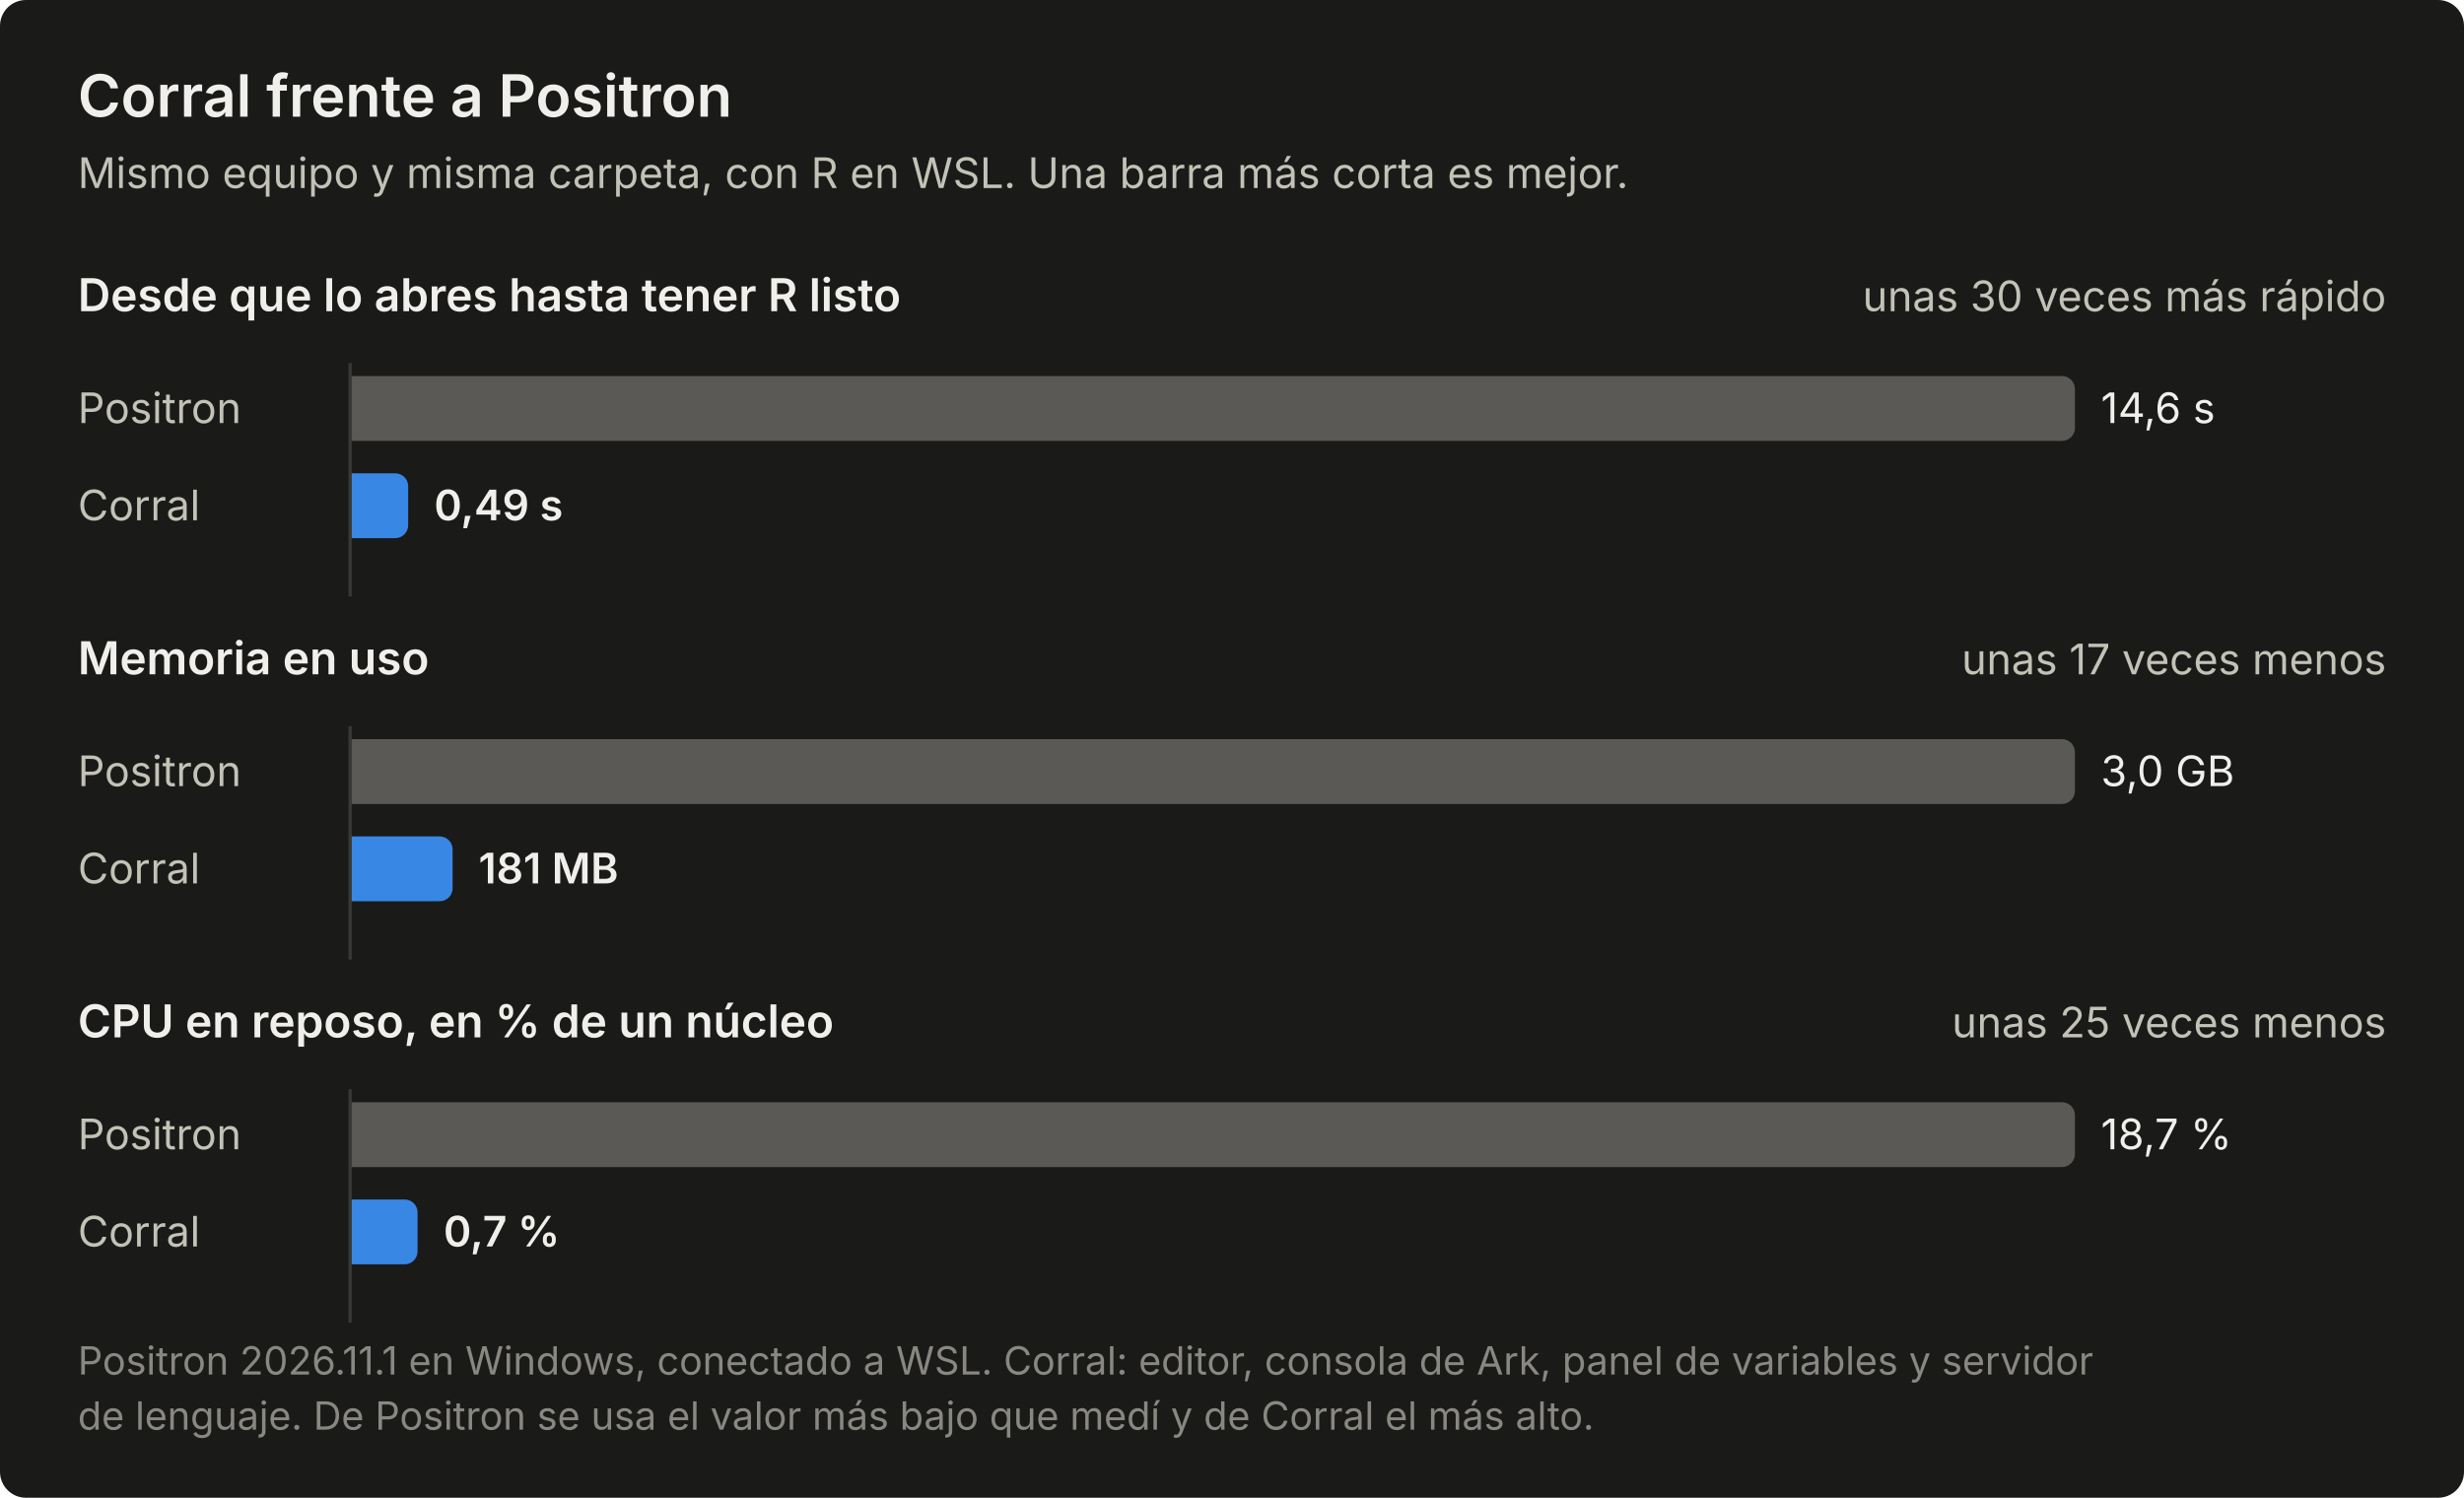
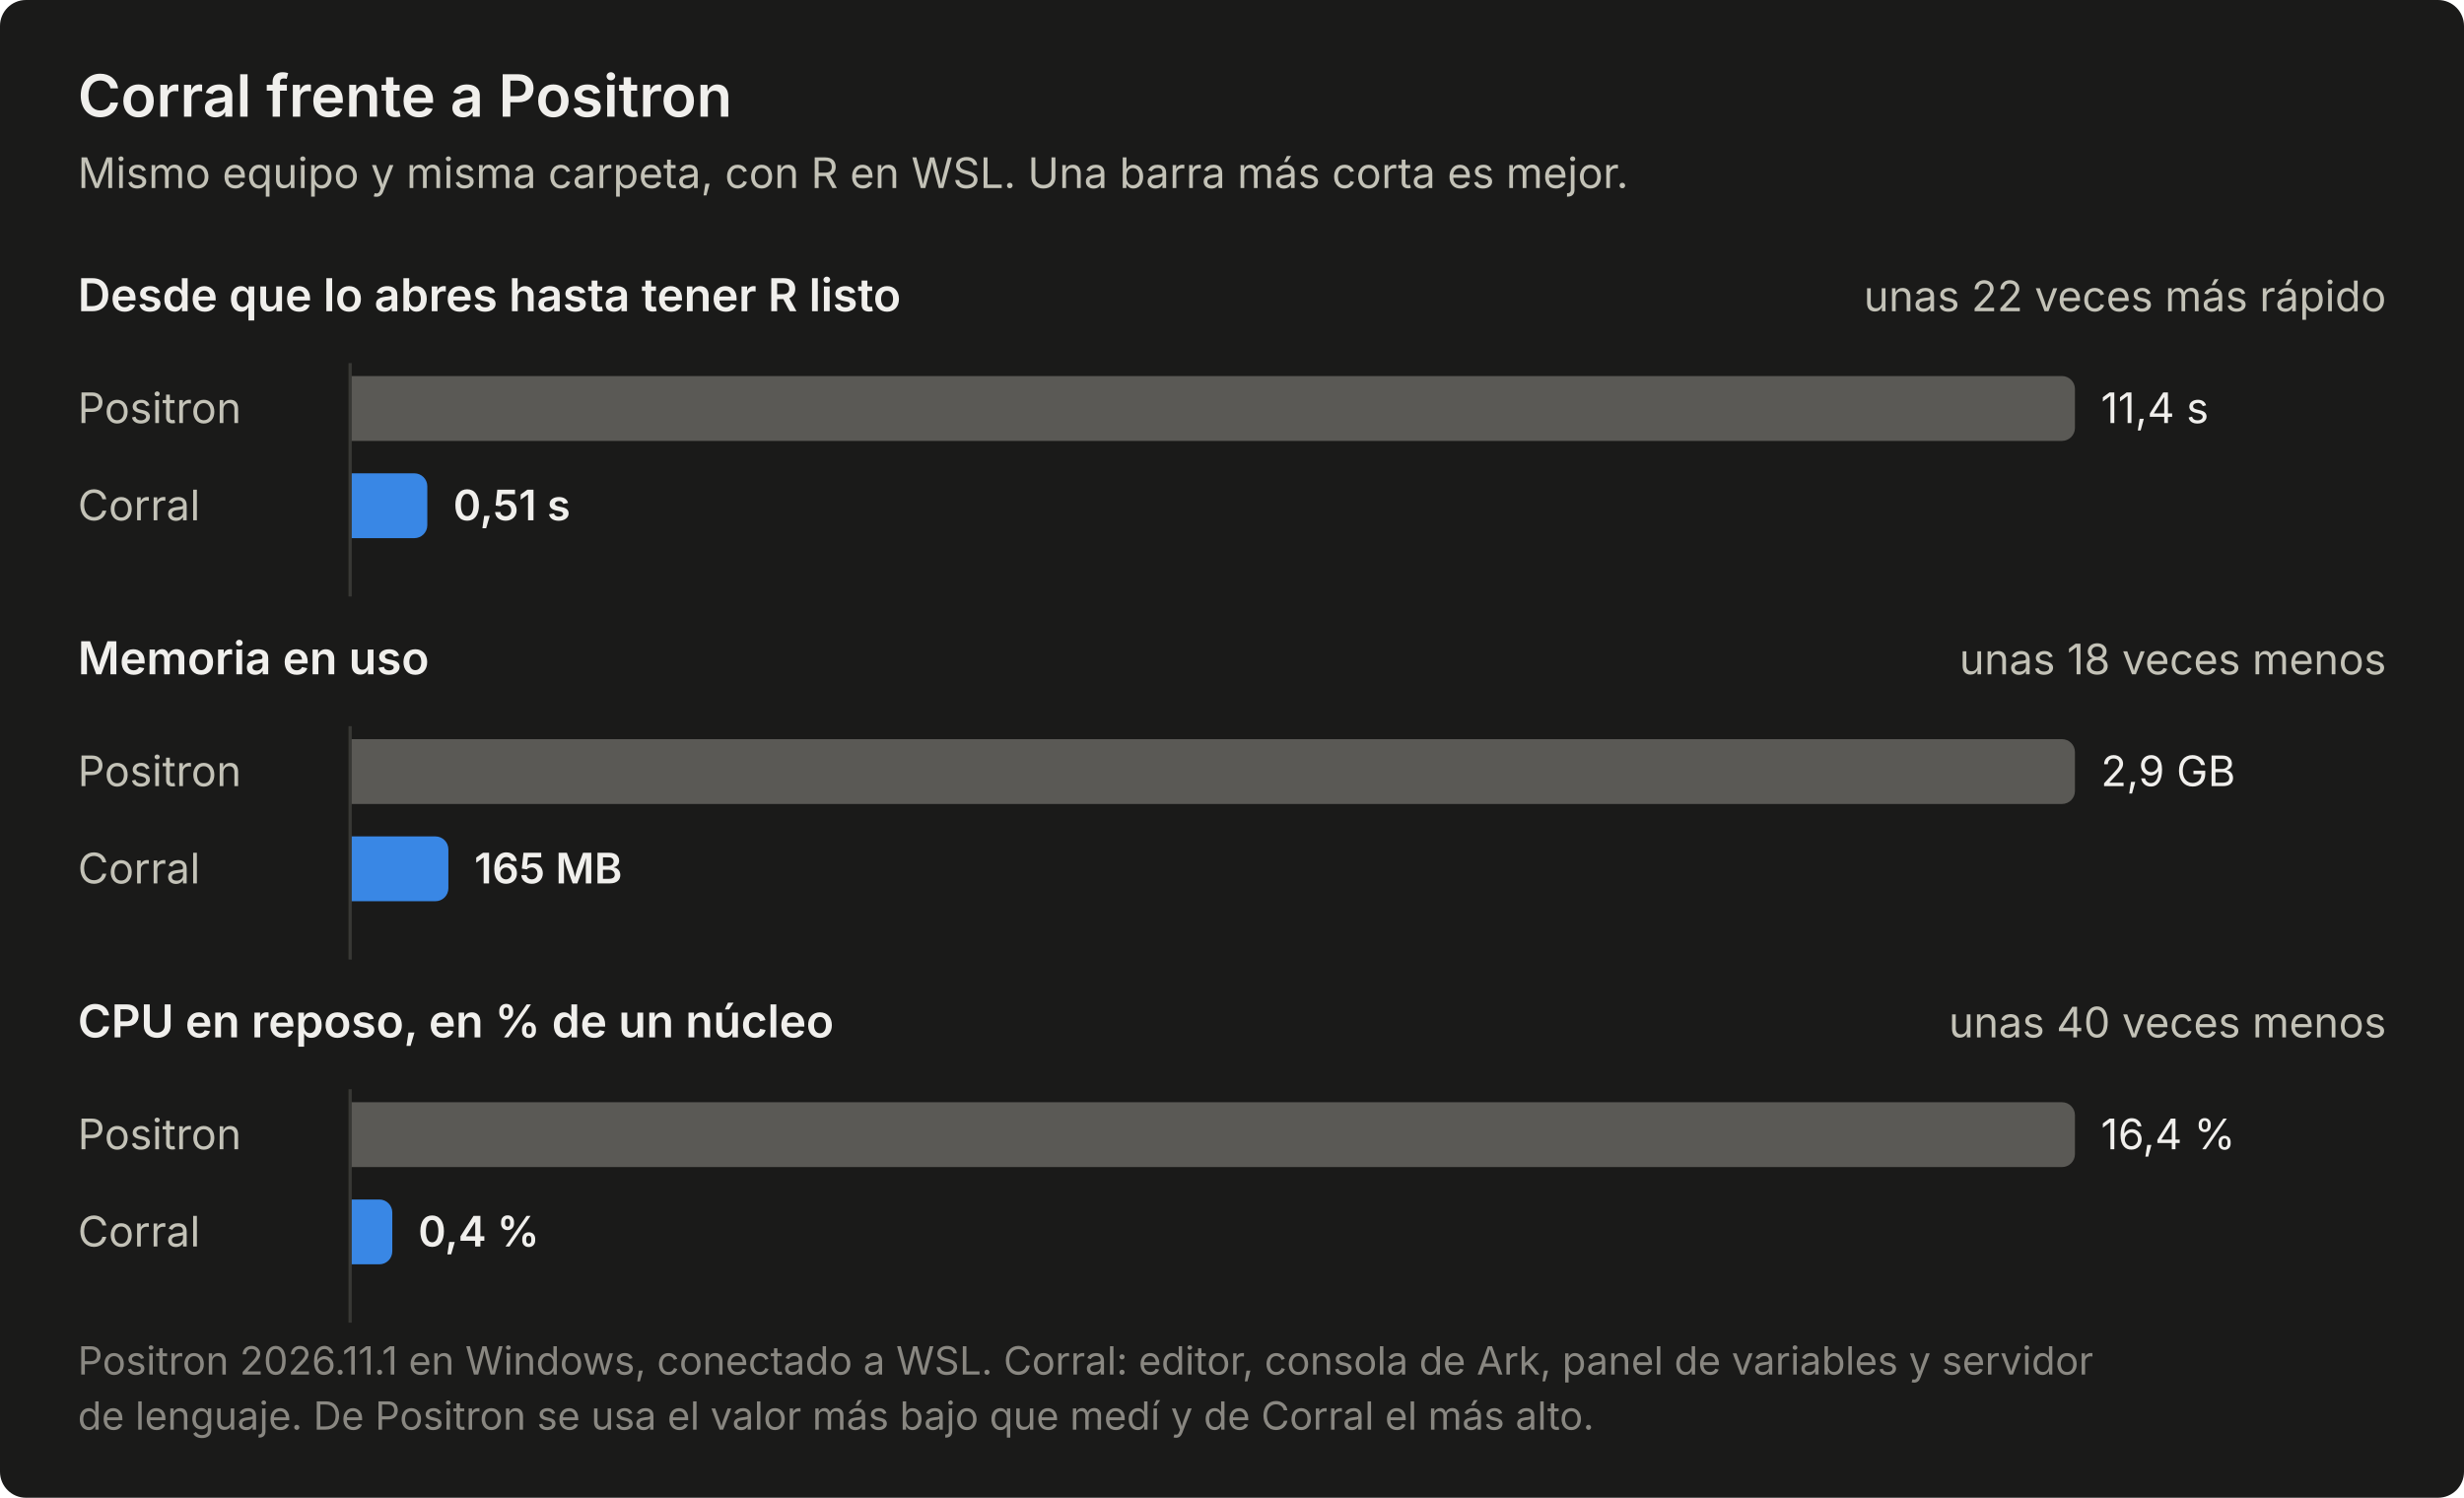
<svg xmlns="http://www.w3.org/2000/svg" viewBox="0 0 760 462" width="760" height="462" role="img" font-family="system-ui, -apple-system, &quot;Segoe UI&quot;, sans-serif">
  <rect width="760" height="462" rx="8" fill="#1a1a19" />
  <text x="24.0" y="36.0" font-size="18" font-weight="600" fill="#f0efec" text-anchor="start">Corral frente a Positron</text>
  <text x="24.0" y="58.0" font-size="13" font-weight="400" fill="#c3c2b7" text-anchor="start">Mismo equipo y misma carpeta, con R en WSL. Una barra más corta es mejor.</text>
  <text x="24.0" y="96.0" font-size="14" font-weight="600" fill="#f0efec" text-anchor="start">Desde que lo abres hasta tener R listo</text>
-   <text x="736.0" y="96.0" font-size="13" font-weight="400" fill="#c3c2b7" text-anchor="end">unas 30 veces más rápido</text>
+   <text x="736.0" y="96.0" font-size="13" font-weight="400" fill="#c3c2b7" text-anchor="end">unas 22 veces más rápido</text>
  <text x="24.0" y="130.5" font-size="13" font-weight="400" fill="#c3c2b7" text-anchor="start">Positron</text>
  <path d="M108.0,116.0 h528.0 a4,4 0 0 1 4,4 v12.0 a4,4 0 0 1 -4,4 h-528.0 z" fill="#5a5955" />
-   <text x="648.0" y="130.5" font-size="13" font-weight="400" fill="#f0efec" text-anchor="start">14,6 s</text>
+   <text x="648.0" y="130.5" font-size="13" font-weight="400" fill="#f0efec" text-anchor="start">11,4 s</text>
  <text x="24.0" y="160.5" font-size="13" font-weight="400" fill="#c3c2b7" text-anchor="start">Corral</text>
-   <path d="M108.0,146.0 h13.9 a4,4 0 0 1 4,4 v12.0 a4,4 0 0 1 -4,4 h-13.9 z" fill="#3987e5" />
-   <text x="133.9" y="160.5" font-size="13" font-weight="600" fill="#f0efec" text-anchor="start">0,49 s</text>
+   <path d="M108.0,146.0 h19.8 a4,4 0 0 1 4,4 v12.0 a4,4 0 0 1 -4,4 h-19.8 z" fill="#3987e5" />
+   <text x="139.8" y="160.5" font-size="13" font-weight="600" fill="#f0efec" text-anchor="start">0,51 s</text>
  <line x1="108" y1="112" x2="108" y2="184" stroke="#383835" stroke-width="1" />
  <text x="24.0" y="208.0" font-size="14" font-weight="600" fill="#f0efec" text-anchor="start">Memoria en uso</text>
-   <text x="736.0" y="208.0" font-size="13" font-weight="400" fill="#c3c2b7" text-anchor="end">unas 17 veces menos</text>
+   <text x="736.0" y="208.0" font-size="13" font-weight="400" fill="#c3c2b7" text-anchor="end">unas 18 veces menos</text>
  <text x="24.0" y="242.5" font-size="13" font-weight="400" fill="#c3c2b7" text-anchor="start">Positron</text>
  <path d="M108.0,228.0 h528.0 a4,4 0 0 1 4,4 v12.0 a4,4 0 0 1 -4,4 h-528.0 z" fill="#5a5955" />
-   <text x="648.0" y="242.5" font-size="13" font-weight="400" fill="#f0efec" text-anchor="start">3,0 GB</text>
+   <text x="648.0" y="242.5" font-size="13" font-weight="400" fill="#f0efec" text-anchor="start">2,9 GB</text>
  <text x="24.0" y="272.5" font-size="13" font-weight="400" fill="#c3c2b7" text-anchor="start">Corral</text>
-   <path d="M108.0,258.0 h27.6 a4,4 0 0 1 4,4 v12.0 a4,4 0 0 1 -4,4 h-27.6 z" fill="#3987e5" />
-   <text x="147.6" y="272.5" font-size="13" font-weight="600" fill="#f0efec" text-anchor="start">181 MB</text>
+   <path d="M108.0,258.0 h26.3 a4,4 0 0 1 4,4 v12.0 a4,4 0 0 1 -4,4 h-26.3 z" fill="#3987e5" />
+   <text x="146.3" y="272.5" font-size="13" font-weight="600" fill="#f0efec" text-anchor="start">165 MB</text>
  <line x1="108" y1="224" x2="108" y2="296" stroke="#383835" stroke-width="1" />
  <text x="24.0" y="320.0" font-size="14" font-weight="600" fill="#f0efec" text-anchor="start">CPU en reposo, en % de un núcleo</text>
-   <text x="736.0" y="320.0" font-size="13" font-weight="400" fill="#c3c2b7" text-anchor="end">unas 25 veces menos</text>
+   <text x="736.0" y="320.0" font-size="13" font-weight="400" fill="#c3c2b7" text-anchor="end">unas 40 veces menos</text>
  <text x="24.0" y="354.5" font-size="13" font-weight="400" fill="#c3c2b7" text-anchor="start">Positron</text>
  <path d="M108.0,340.0 h528.0 a4,4 0 0 1 4,4 v12.0 a4,4 0 0 1 -4,4 h-528.0 z" fill="#5a5955" />
-   <text x="648.0" y="354.5" font-size="13" font-weight="400" fill="#f0efec" text-anchor="start">18,7 %</text>
+   <text x="648.0" y="354.5" font-size="13" font-weight="400" fill="#f0efec" text-anchor="start">16,4 %</text>
  <text x="24.0" y="384.5" font-size="13" font-weight="400" fill="#c3c2b7" text-anchor="start">Corral</text>
-   <path d="M108.0,370.0 h16.8 a4,4 0 0 1 4,4 v12.0 a4,4 0 0 1 -4,4 h-16.8 z" fill="#3987e5" />
-   <text x="136.8" y="384.5" font-size="13" font-weight="600" fill="#f0efec" text-anchor="start">0,7 %</text>
+   <path d="M108.0,370.0 h9.0 a4,4 0 0 1 4,4 v12.0 a4,4 0 0 1 -4,4 h-9.0 z" fill="#3987e5" />
+   <text x="129.0" y="384.5" font-size="13" font-weight="600" fill="#f0efec" text-anchor="start">0,4 %</text>
  <line x1="108" y1="336" x2="108" y2="408" stroke="#383835" stroke-width="1" />
  <text x="24.0" y="424.0" font-size="12" font-weight="400" fill="#898781" text-anchor="start">Positron 2026.11.1 en Windows, conectado a WSL. Corral: editor, consola de Ark, panel de variables y servidor</text>
  <text x="24.0" y="441.0" font-size="12" font-weight="400" fill="#898781" text-anchor="start">de lenguaje. De Positron se usa el valor más bajo que medí y de Corral el más alto.</text>
</svg>
